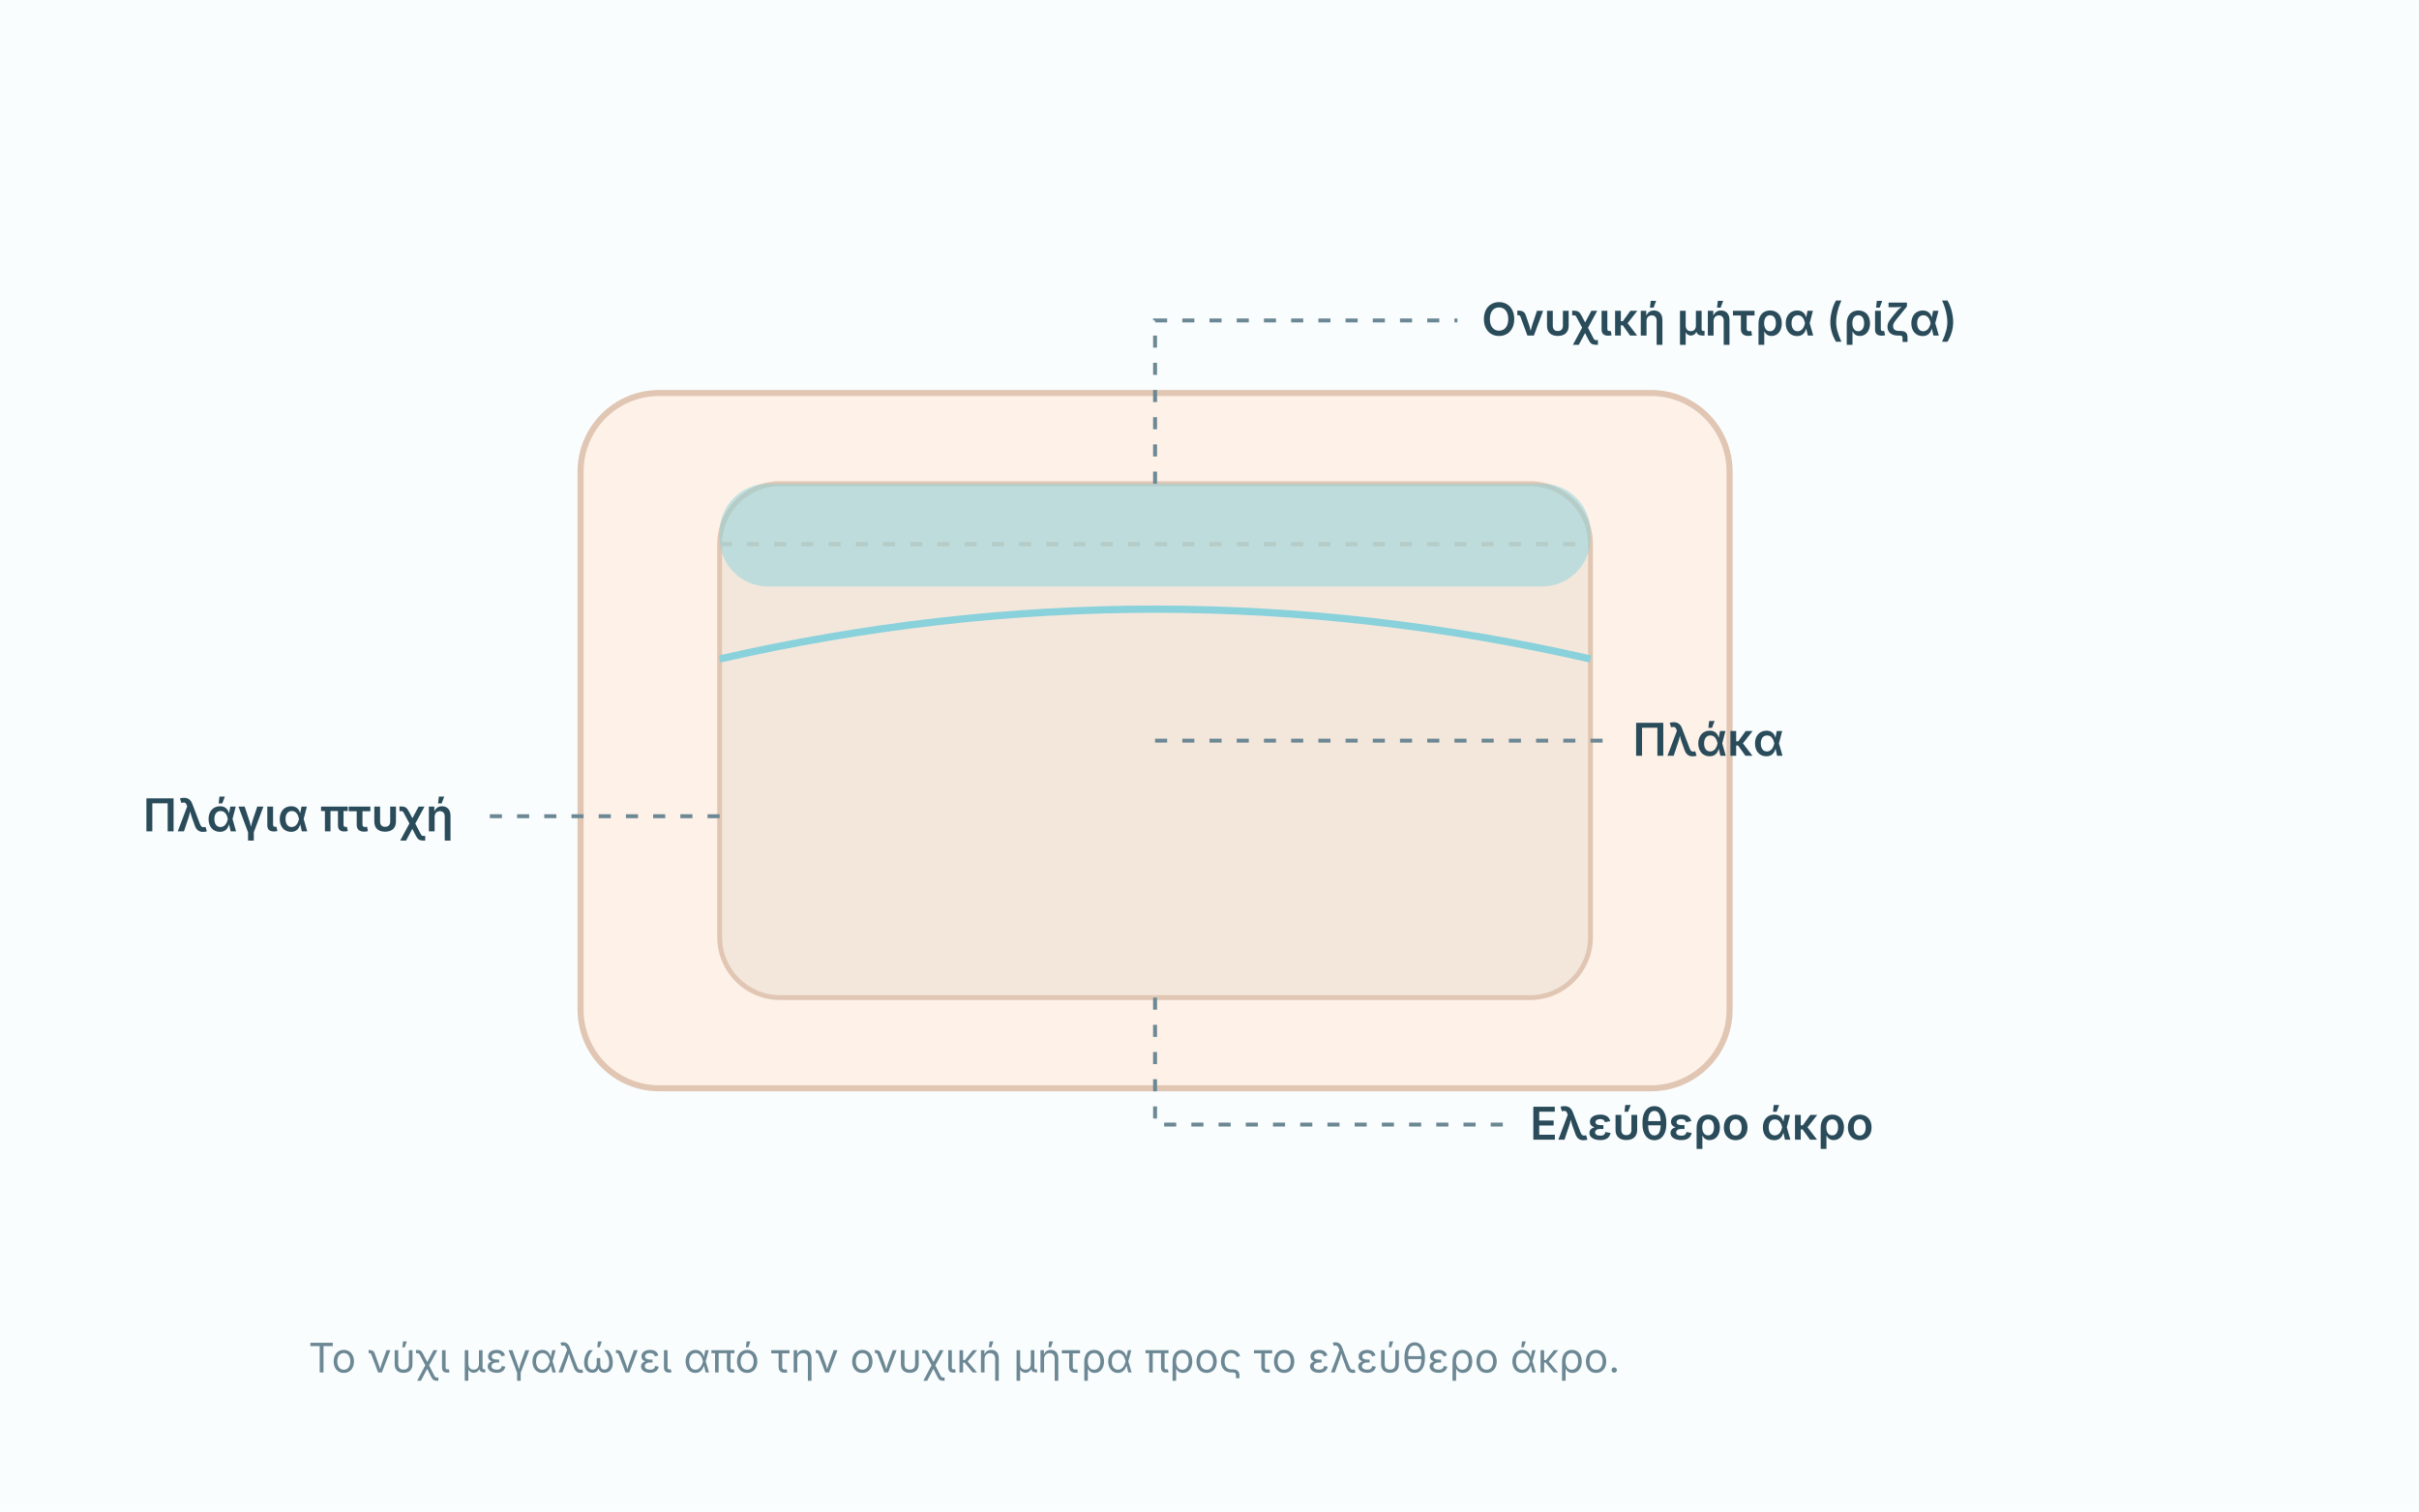
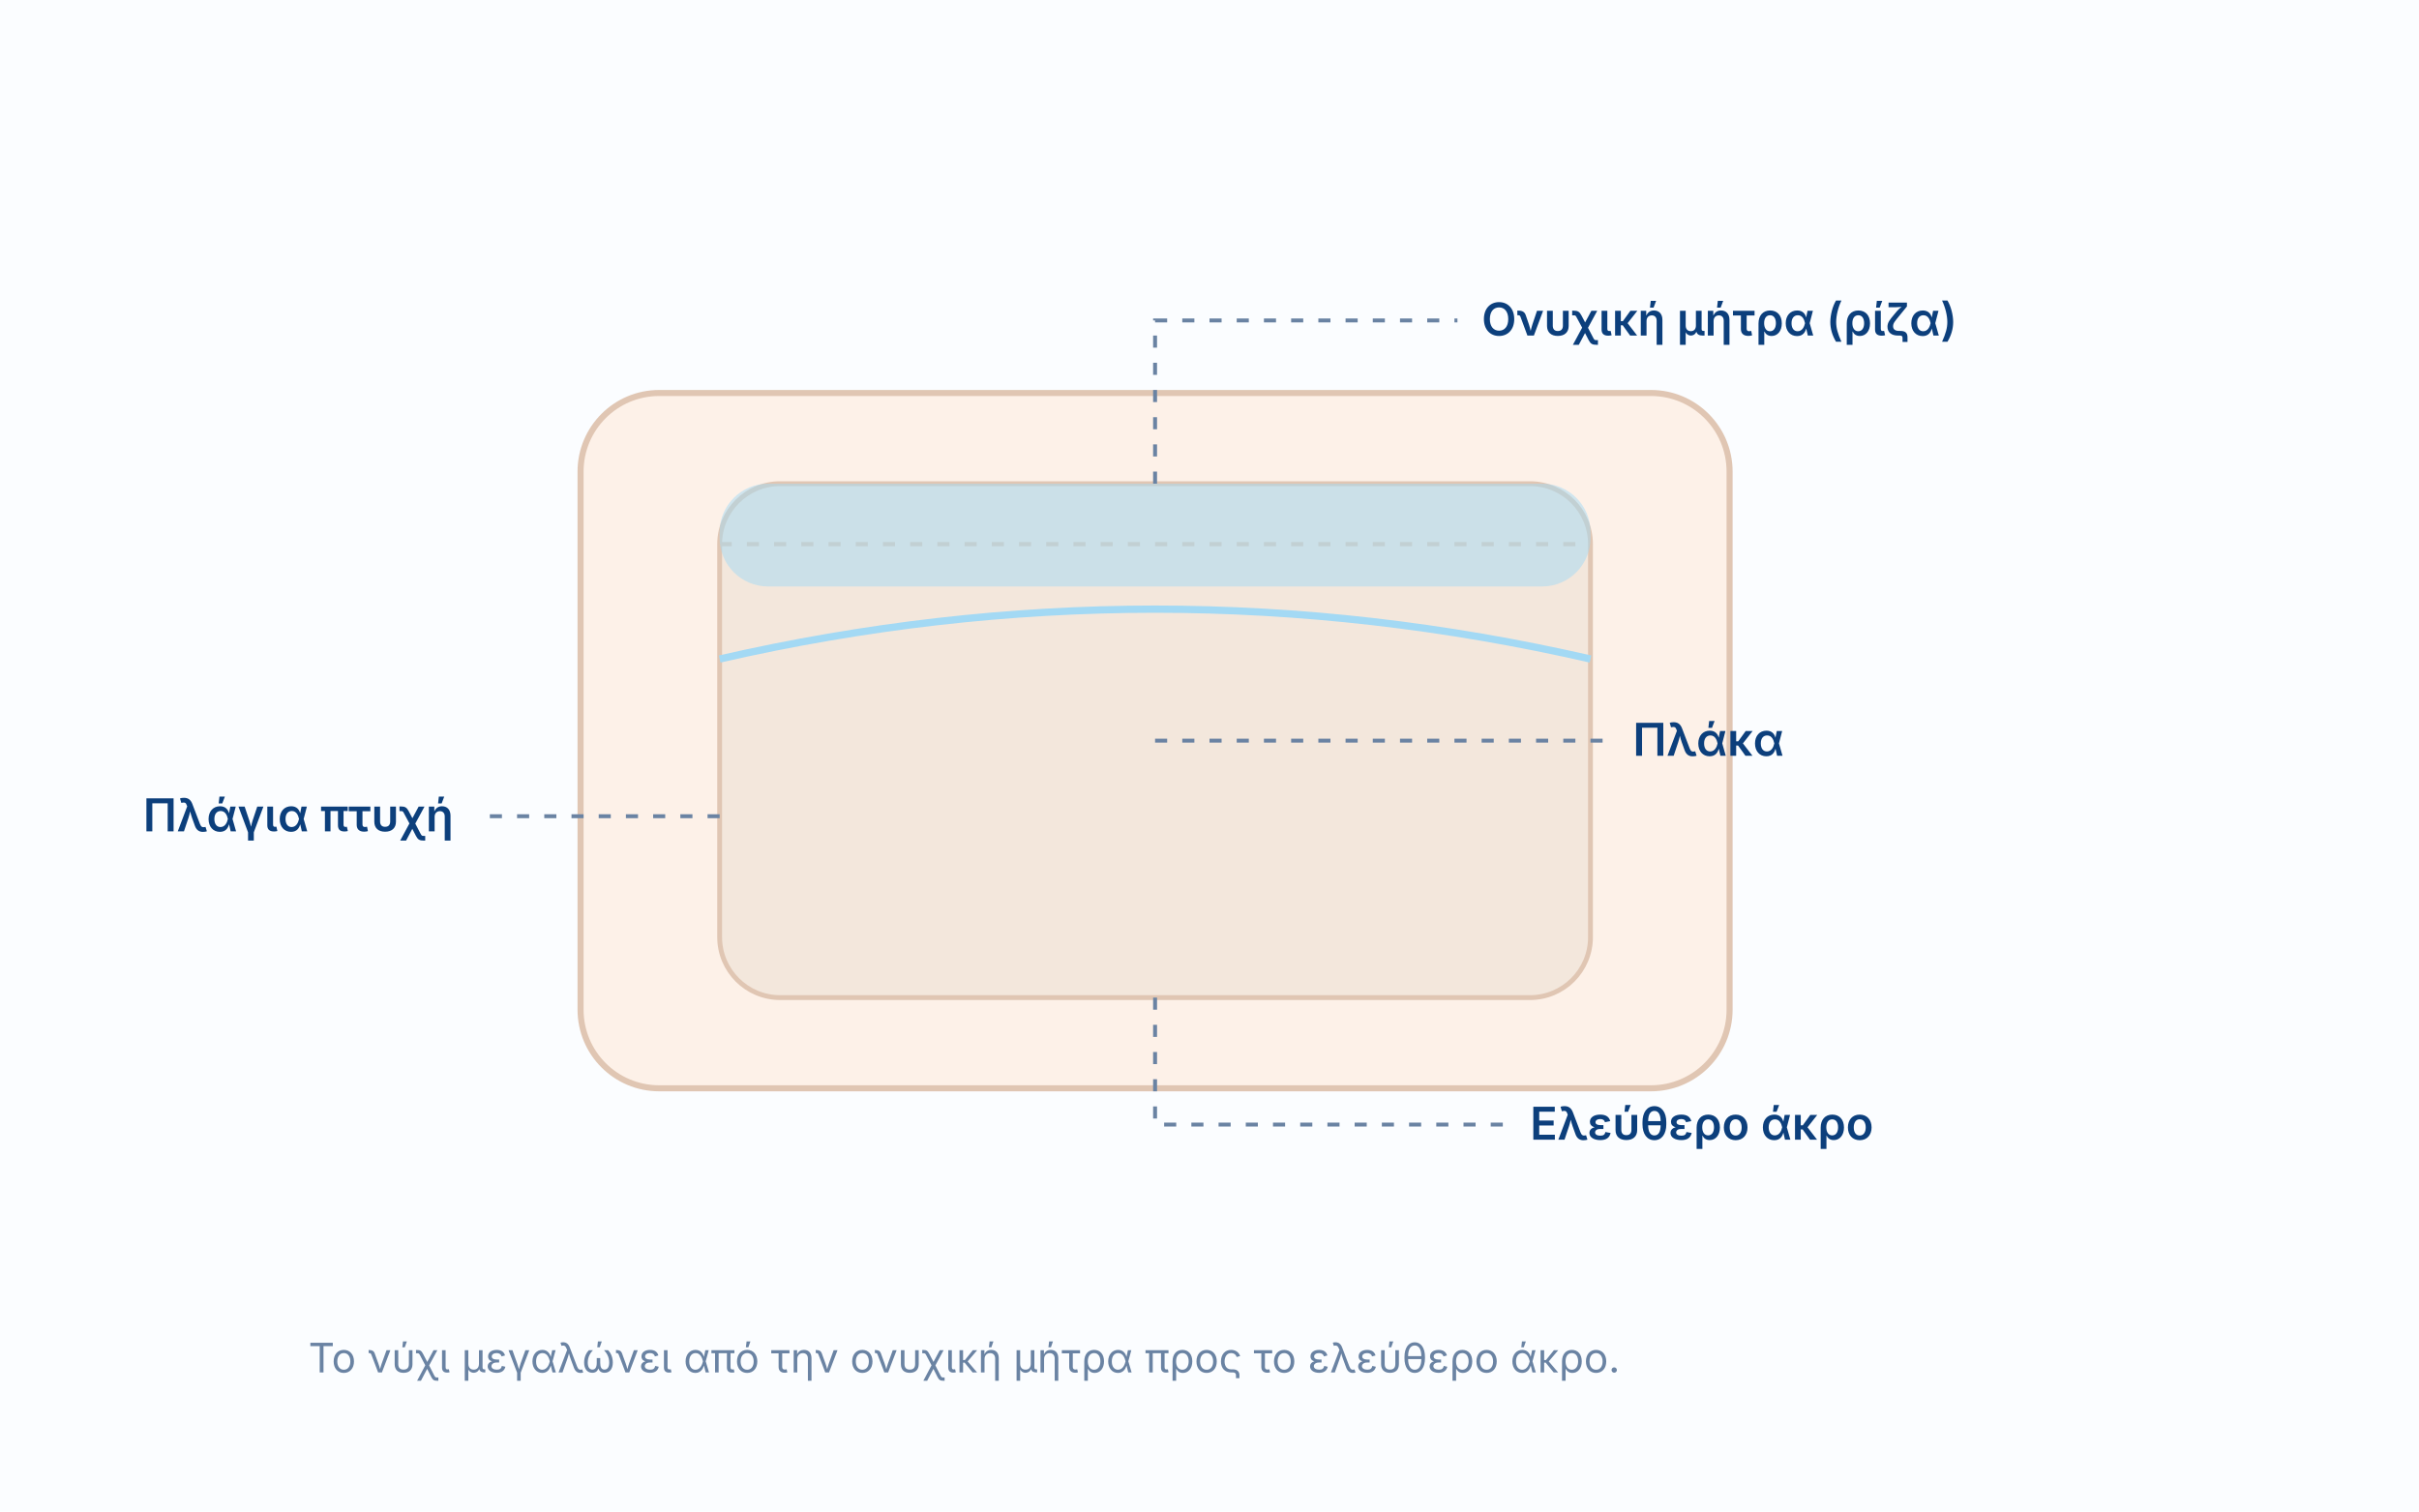
<svg xmlns="http://www.w3.org/2000/svg" viewBox="0 0 800 500" width="800" height="500" role="img" aria-label="Τομή νυχιού">
-   <rect width="800" height="500" fill="#fafdfe" />
+   <rect width="800" height="500" fill="#fbfdff" />
  <g transform="translate(62,10)">
    <rect x="130" y="120" width="380" height="230" rx="26" fill="#fdf1e8" stroke="#e0c6b3" stroke-width="2" />
    <rect x="176" y="150" width="288" height="170" rx="20" fill="#f3e7dc" stroke="#e0c6b3" stroke-width="1.6" />
-     <path d="M176 208c96-22 192-22 288 0" fill="none" stroke="#89d1db" stroke-width="2.4" />
+     <path d="M176 208c96-22 192-22 288 0" fill="none" stroke="#a3d9f4" stroke-width="2.4" />
    <path d="M176 170h288" fill="none" stroke="#e0c6b3" stroke-width="1.4" stroke-dasharray="4 5" />
-     <rect x="176" y="150" width="288" height="34" rx="16" fill="#89d1db" opacity=".5" />
-     <path d="M320 150V96h100" fill="none" stroke="#6c8894" stroke-width="1.3" stroke-dasharray="4 5" />
-     <text x="428" y="101" font-family="Manrope,Inter,-apple-system,BlinkMacSystemFont,'Segoe UI',Helvetica,Arial,sans-serif" font-size="15" font-weight="560" fill="#2a4b5a" text-anchor="start">Ονυχική μήτρα (ρίζα)</text>
-     <path d="M320 235h150" fill="none" stroke="#6c8894" stroke-width="1.3" stroke-dasharray="4 5" />
-     <text x="478" y="240" font-family="Manrope,Inter,-apple-system,BlinkMacSystemFont,'Segoe UI',Helvetica,Arial,sans-serif" font-size="15" font-weight="560" fill="#2a4b5a" text-anchor="start">Πλάκα</text>
-     <path d="M320 320v42h116" fill="none" stroke="#6c8894" stroke-width="1.3" stroke-dasharray="4 5" />
-     <text x="444" y="367" font-family="Manrope,Inter,-apple-system,BlinkMacSystemFont,'Segoe UI',Helvetica,Arial,sans-serif" font-size="15" font-weight="560" fill="#2a4b5a" text-anchor="start">Ελεύθερο άκρο</text>
-     <path d="M176 260H96" fill="none" stroke="#6c8894" stroke-width="1.3" stroke-dasharray="4 5" />
-     <text x="88" y="265" font-family="Manrope,Inter,-apple-system,BlinkMacSystemFont,'Segoe UI',Helvetica,Arial,sans-serif" font-size="15" font-weight="560" fill="#2a4b5a" text-anchor="end">Πλάγια πτυχή</text>
-     <text x="40" y="444" font-family="Manrope,Inter,-apple-system,BlinkMacSystemFont,'Segoe UI',Helvetica,Arial,sans-serif" font-size="13.5" font-weight="420" fill="#6c8894" text-anchor="start">Το νύχι μεγαλώνει από την ονυχική μήτρα προς το ελεύθερο άκρο.</text>
+     <rect x="176" y="150" width="288" height="34" rx="16" fill="#a3d9f4" opacity=".5" />
+     <path d="M320 150V96h100" fill="none" stroke="#6a83a3" stroke-width="1.3" stroke-dasharray="4 5" />
+     <text x="428" y="101" font-family="Manrope,Inter,-apple-system,BlinkMacSystemFont,'Segoe UI',Helvetica,Arial,sans-serif" font-size="15" font-weight="560" fill="#0c3f7c" text-anchor="start">Ονυχική μήτρα (ρίζα)</text>
+     <path d="M320 235h150" fill="none" stroke="#6a83a3" stroke-width="1.3" stroke-dasharray="4 5" />
+     <text x="478" y="240" font-family="Manrope,Inter,-apple-system,BlinkMacSystemFont,'Segoe UI',Helvetica,Arial,sans-serif" font-size="15" font-weight="560" fill="#0c3f7c" text-anchor="start">Πλάκα</text>
+     <path d="M320 320v42h116" fill="none" stroke="#6a83a3" stroke-width="1.3" stroke-dasharray="4 5" />
+     <text x="444" y="367" font-family="Manrope,Inter,-apple-system,BlinkMacSystemFont,'Segoe UI',Helvetica,Arial,sans-serif" font-size="15" font-weight="560" fill="#0c3f7c" text-anchor="start">Ελεύθερο άκρο</text>
+     <path d="M176 260H96" fill="none" stroke="#6a83a3" stroke-width="1.3" stroke-dasharray="4 5" />
+     <text x="88" y="265" font-family="Manrope,Inter,-apple-system,BlinkMacSystemFont,'Segoe UI',Helvetica,Arial,sans-serif" font-size="15" font-weight="560" fill="#0c3f7c" text-anchor="end">Πλάγια πτυχή</text>
+     <text x="40" y="444" font-family="Manrope,Inter,-apple-system,BlinkMacSystemFont,'Segoe UI',Helvetica,Arial,sans-serif" font-size="13.5" font-weight="420" fill="#6a83a3" text-anchor="start">Το νύχι μεγαλώνει από την ονυχική μήτρα προς το ελεύθερο άκρο.</text>
  </g>
</svg>
